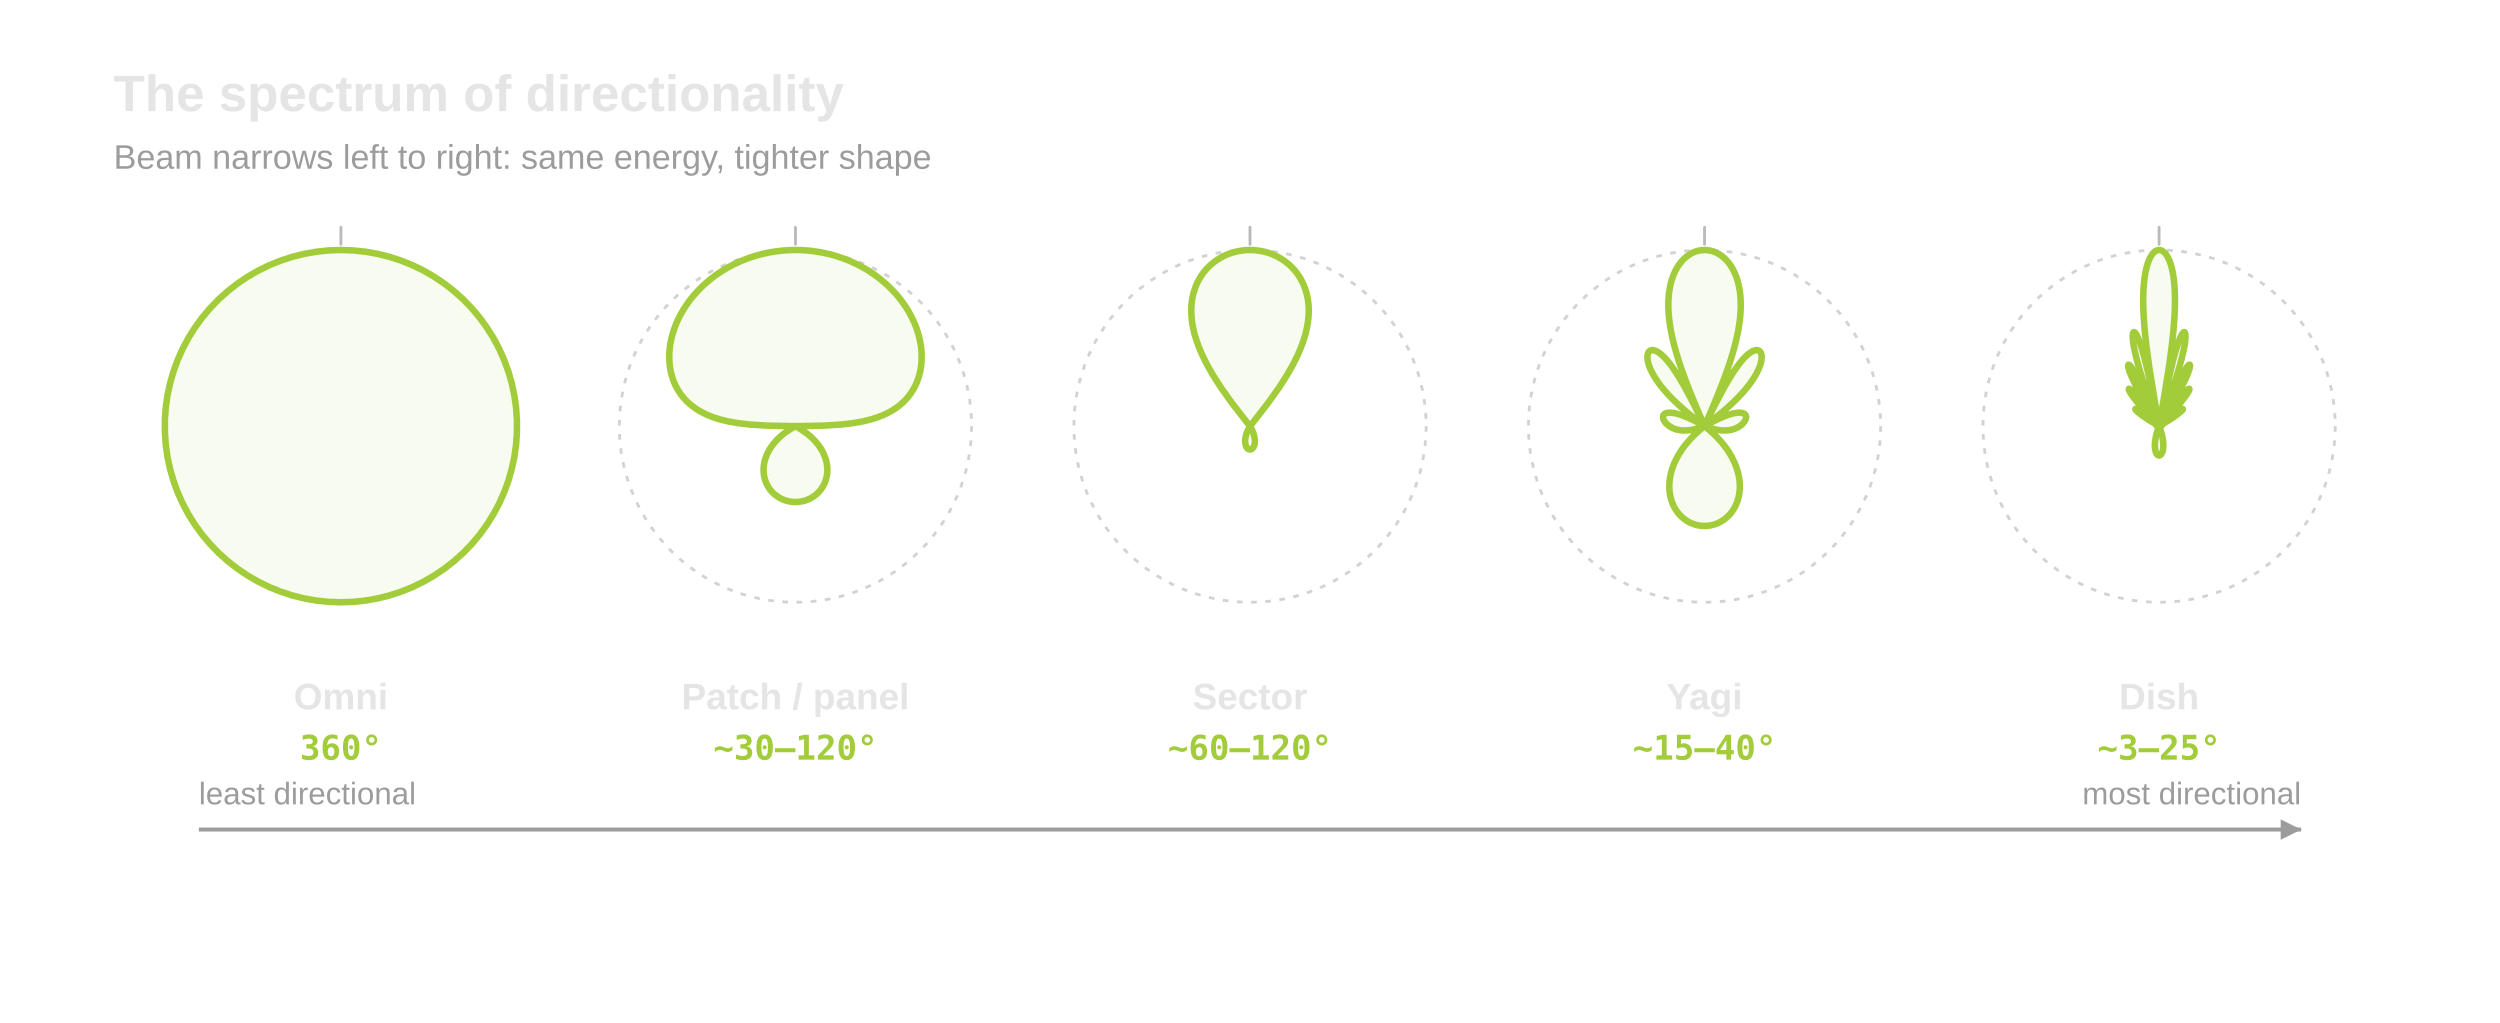
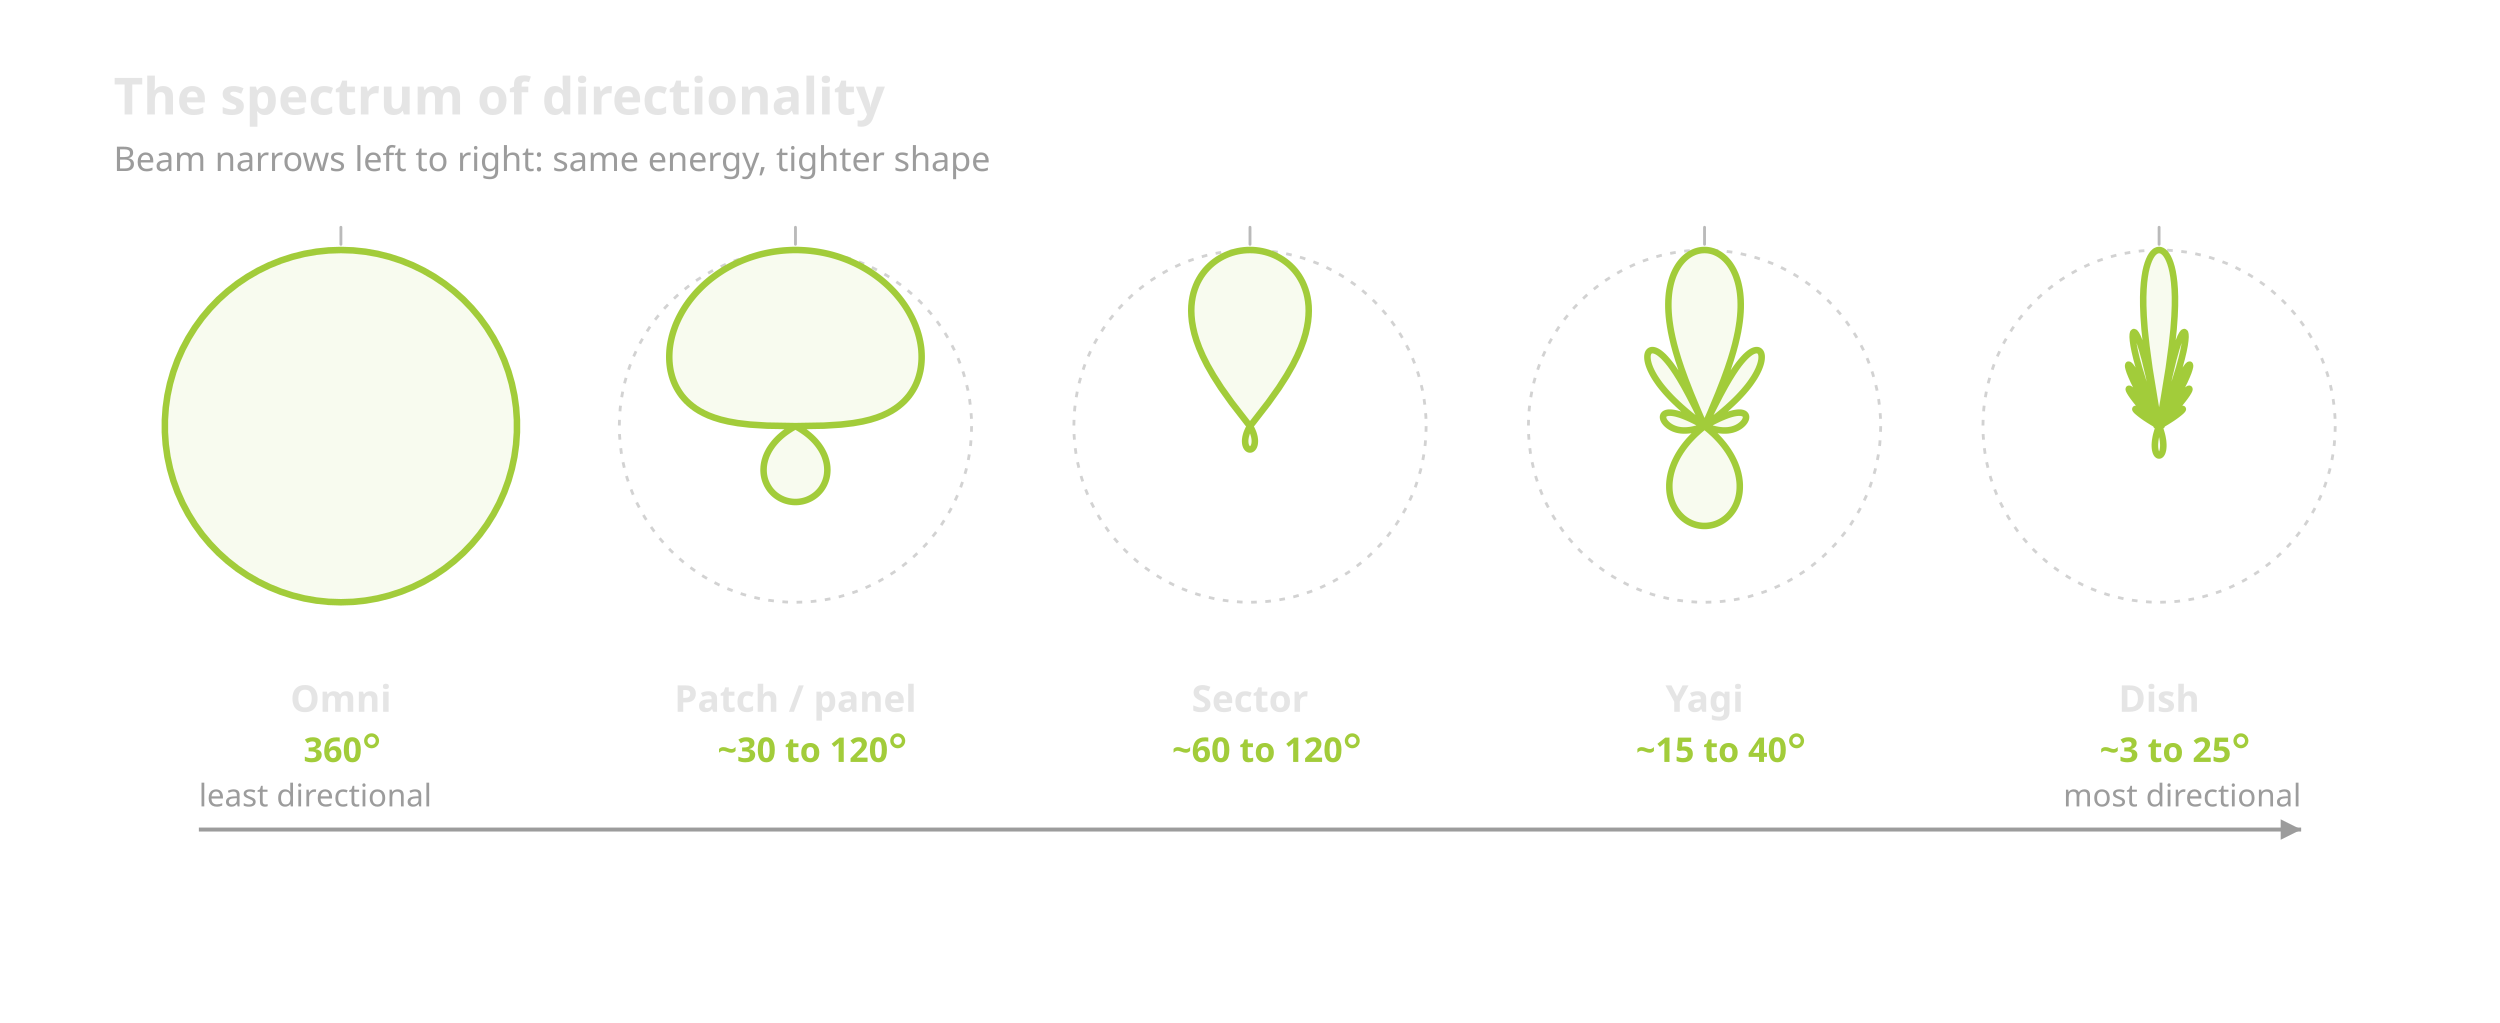
<svg xmlns="http://www.w3.org/2000/svg" viewBox="0 0 880 360" width="880" height="360" role="img" aria-label="Five azimuth polar plots from least to most directional: omni full circle, patch broad forward lobe, sector forward wedge, Yagi narrow beam, dish pencil beam, with typical beamwidth ranges">
  <defs>
  </defs>
-   <text x="40" y="34" font-family="'IBM Plex Sans','Helvetica Neue',Arial,sans-serif" font-size="18" fill="#E5E5E5" text-anchor="start" font-weight="700" letter-spacing="0" dominant-baseline="middle">The spectrum of directionality</text>
-   <text x="40" y="56" font-family="'IBM Plex Sans','Helvetica Neue',Arial,sans-serif" font-size="12" fill="#9C9C9C" text-anchor="start" font-weight="400" letter-spacing="0" dominant-baseline="middle">Beam narrows left to right: same energy, tighter shape</text>
+   <text x="40" y="40.3" font-family="IBM Plex Sans" font-size="18" fill="#E5E5E5" text-anchor="start" font-weight="700" letter-spacing="0">The spectrum of directionality</text>
+   <text x="40" y="60.2" font-family="IBM Plex Sans" font-size="12" fill="#9C9C9C" text-anchor="start" font-weight="400" letter-spacing="0">Beam narrows left to right: same energy, tighter shape</text>
  <circle cx="120" cy="150" r="62" stroke="#9C9C9C" stroke-width="1" fill="none" stroke-dasharray="2 3" opacity="0.45" />
  <line x1="120" y1="80" x2="120" y2="86" stroke="#9C9C9C" stroke-width="1" stroke-linecap="round" opacity="0.7" />
  <path d="M120.00 88.00 L124.32 88.15 L128.63 88.60 L132.89 89.35 L137.09 90.40 L141.21 91.74 L145.22 93.36 L149.11 95.26 L152.85 97.42 L156.44 99.84 L159.85 102.51 L163.07 105.40 L166.07 108.51 L168.86 111.83 L171.40 115.33 L173.69 119.00 L175.73 122.82 L177.49 126.77 L178.97 130.84 L180.16 135.00 L181.06 139.23 L181.66 143.52 L181.96 147.84 L181.96 152.16 L181.66 156.48 L181.06 160.77 L180.16 165.00 L178.97 169.16 L177.49 173.23 L175.73 177.18 L173.69 181.00 L171.40 184.67 L168.86 188.17 L166.07 191.49 L163.07 194.60 L159.85 197.49 L156.44 200.16 L152.85 202.58 L149.11 204.74 L145.22 206.64 L141.21 208.26 L137.09 209.60 L132.89 210.65 L128.63 211.40 L124.32 211.85 L120.00 212.00 L115.68 211.85 L111.37 211.40 L107.11 210.65 L102.91 209.60 L98.79 208.26 L94.78 206.64 L90.89 204.74 L87.15 202.58 L83.56 200.16 L80.15 197.49 L76.93 194.60 L73.93 191.49 L71.14 188.17 L68.60 184.67 L66.31 181.00 L64.27 177.18 L62.51 173.23 L61.03 169.16 L59.84 165.00 L58.94 160.77 L58.34 156.48 L58.04 152.16 L58.04 147.84 L58.34 143.52 L58.94 139.23 L59.84 135.00 L61.03 130.84 L62.51 126.77 L64.27 122.82 L66.31 119.00 L68.60 115.33 L71.14 111.83 L73.93 108.51 L76.93 105.40 L80.15 102.51 L83.56 99.84 L87.15 97.42 L90.89 95.26 L94.78 93.36 L98.79 91.74 L102.91 90.40 L107.11 89.35 L111.37 88.60 L115.68 88.15 L120.00 88.00 Z" stroke="#A2CC3A" fill="rgba(162,204,58,0.08)" stroke-width="2.3" stroke-linecap="round" stroke-linejoin="round" opacity="1" />
-   <text x="120" y="246" font-family="'IBM Plex Sans','Helvetica Neue',Arial,sans-serif" font-size="13" fill="#E5E5E5" text-anchor="middle" font-weight="600" letter-spacing="0" dominant-baseline="middle">Omni</text>
-   <text x="120" y="264" font-family="'DM Mono','IBM Plex Mono',ui-monospace,monospace" font-size="12" fill="#A2CC3A" text-anchor="middle" font-weight="600" letter-spacing="0" dominant-baseline="middle">360°</text>
+   <text x="120" y="250.55" font-family="IBM Plex Sans" font-size="13" fill="#E5E5E5" text-anchor="middle" font-weight="600" letter-spacing="0">Omni</text>
+   <text x="127.44" y="268.2" font-family="DM Mono" font-size="12" fill="#A2CC3A" text-anchor="end" font-weight="600" letter-spacing="0">360</text>
+   <circle cx="130.80" cy="260.76" r="2.04" fill="none" stroke="#A2CC3A" stroke-width="1.2" />
  <circle cx="280" cy="150" r="62" stroke="#9C9C9C" stroke-width="1" fill="none" stroke-dasharray="2 3" opacity="0.45" />
  <line x1="280" y1="80" x2="280" y2="86" stroke="#9C9C9C" stroke-width="1" stroke-linecap="round" opacity="0.7" />
  <path d="M280.00 88.00 L281.08 88.01 L282.16 88.05 L283.24 88.11 L284.32 88.19 L285.40 88.30 L286.47 88.43 L287.54 88.58 L288.61 88.76 L289.67 88.96 L290.72 89.18 L291.77 89.42 L292.82 89.69 L293.86 89.99 L294.88 90.30 L295.91 90.64 L296.92 91.00 L297.92 91.38 L298.92 91.78 L299.90 92.21 L300.87 92.65 L301.83 93.12 L302.78 93.61 L303.72 94.12 L304.64 94.65 L305.55 95.20 L306.45 95.78 L307.33 96.37 L308.19 96.98 L309.04 97.61 L309.88 98.25 L310.69 98.92 L311.49 99.61 L312.27 100.31 L313.03 101.03 L313.77 101.77 L314.50 102.52 L315.20 103.29 L315.88 104.08 L316.54 104.88 L317.18 105.69 L317.79 106.52 L318.39 107.37 L318.96 108.23 L319.50 109.10 L320.02 109.98 L320.51 110.88 L320.98 111.78 L321.42 112.70 L321.84 113.63 L322.23 114.57 L322.58 115.52 L322.91 116.47 L323.21 117.44 L323.48 118.41 L323.71 119.39 L323.92 120.38 L324.09 121.37 L324.23 122.36 L324.33 123.36 L324.39 124.37 L324.42 125.38 L324.41 126.38 L324.36 127.40 L324.27 128.41 L324.14 129.42 L323.97 130.43 L323.74 131.43 L323.47 132.44 L323.15 133.44 L322.78 134.43 L322.35 135.42 L321.86 136.40 L321.30 137.37 L320.68 138.33 L319.99 139.29 L319.21 140.22 L318.35 141.15 L317.39 142.05 L316.32 142.94 L315.13 143.81 L313.79 144.65 L312.28 145.46 L310.58 146.25 L308.62 146.99 L306.34 147.70 L303.63 148.35 L300.31 148.94 L296.05 149.44 L290.06 149.82 L280.00 150.00 L280.00 150.00 L280.00 150.00 L280.00 150.00 L280.00 150.00 L280.00 150.00 L280.00 150.00 L280.00 150.00 L280.00 150.00 L280.00 150.00 L280.00 150.00 L280.00 150.00 L280.00 150.00 L280.00 150.00 L280.00 150.00 L280.00 150.00 L280.00 150.00 L280.00 150.00 L280.00 150.00 L280.00 150.00 L280.00 150.00 L280.00 150.00 L280.00 150.00 L280.00 150.00 L280.00 150.00 L280.00 150.00 L280.00 150.00 L280.00 150.00 L280.00 150.00 L280.62 150.35 L281.58 150.91 L282.47 151.49 L283.31 152.07 L284.10 152.66 L284.84 153.26 L285.53 153.87 L286.17 154.48 L286.77 155.10 L287.32 155.72 L287.83 156.34 L288.30 156.97 L288.73 157.59 L289.13 158.22 L289.48 158.84 L289.80 159.47 L290.09 160.09 L290.34 160.70 L290.55 161.32 L290.74 161.93 L290.89 162.53 L291.02 163.13 L291.11 163.72 L291.18 164.30 L291.21 164.88 L291.23 165.45 L291.21 166.01 L291.17 166.56 L291.11 167.10 L291.02 167.63 L290.91 168.15 L290.77 168.66 L290.62 169.15 L290.44 169.63 L290.24 170.10 L290.03 170.56 L289.79 171.00 L289.54 171.43 L289.27 171.85 L288.99 172.25 L288.69 172.63 L288.37 173.00 L288.04 173.35 L287.70 173.69 L287.34 174.01 L286.97 174.31 L286.59 174.59 L286.20 174.86 L285.80 175.11 L285.39 175.35 L284.97 175.56 L284.54 175.76 L284.11 175.94 L283.67 176.10 L283.22 176.24 L282.77 176.36 L282.32 176.47 L281.86 176.55 L281.40 176.62 L280.93 176.67 L280.47 176.70 L280.00 176.71 L279.53 176.70 L279.07 176.67 L278.60 176.62 L278.14 176.55 L277.68 176.47 L277.23 176.36 L276.78 176.24 L276.33 176.10 L275.89 175.94 L275.46 175.76 L275.03 175.56 L274.61 175.35 L274.20 175.11 L273.80 174.86 L273.41 174.59 L273.03 174.31 L272.66 174.01 L272.30 173.69 L271.96 173.35 L271.63 173.00 L271.31 172.63 L271.01 172.25 L270.73 171.85 L270.46 171.43 L270.21 171.00 L269.97 170.56 L269.76 170.10 L269.56 169.63 L269.38 169.15 L269.23 168.66 L269.09 168.15 L268.98 167.63 L268.89 167.10 L268.83 166.56 L268.79 166.01 L268.77 165.45 L268.79 164.88 L268.82 164.30 L268.89 163.72 L268.98 163.13 L269.11 162.53 L269.26 161.93 L269.45 161.32 L269.66 160.70 L269.91 160.09 L270.20 159.47 L270.52 158.84 L270.87 158.22 L271.27 157.59 L271.70 156.97 L272.17 156.34 L272.68 155.72 L273.23 155.10 L273.83 154.48 L274.47 153.87 L275.16 153.26 L275.90 152.66 L276.69 152.07 L277.53 151.49 L278.42 150.91 L279.38 150.35 L280.00 150.00 L280.00 150.00 L280.00 150.00 L280.00 150.00 L280.00 150.00 L280.00 150.00 L280.00 150.00 L280.00 150.00 L280.00 150.00 L280.00 150.00 L280.00 150.00 L280.00 150.00 L280.00 150.00 L280.00 150.00 L280.00 150.00 L280.00 150.00 L280.00 150.00 L280.00 150.00 L280.00 150.00 L280.00 150.00 L280.00 150.00 L280.00 150.00 L280.00 150.00 L280.00 150.00 L280.00 150.00 L280.00 150.00 L280.00 150.00 L280.00 150.00 L280.00 150.00 L269.94 149.82 L263.95 149.44 L259.69 148.94 L256.37 148.35 L253.66 147.70 L251.38 146.99 L249.42 146.25 L247.72 145.46 L246.21 144.65 L244.87 143.81 L243.68 142.94 L242.61 142.05 L241.65 141.15 L240.79 140.22 L240.01 139.29 L239.32 138.33 L238.70 137.37 L238.14 136.40 L237.65 135.42 L237.22 134.43 L236.85 133.44 L236.53 132.44 L236.26 131.43 L236.03 130.43 L235.86 129.42 L235.73 128.41 L235.64 127.40 L235.59 126.38 L235.58 125.38 L235.61 124.37 L235.67 123.36 L235.77 122.36 L235.91 121.37 L236.08 120.38 L236.29 119.39 L236.52 118.41 L236.79 117.44 L237.09 116.47 L237.42 115.52 L237.77 114.57 L238.16 113.63 L238.58 112.70 L239.02 111.78 L239.49 110.88 L239.98 109.98 L240.50 109.10 L241.04 108.23 L241.61 107.37 L242.21 106.52 L242.82 105.69 L243.46 104.88 L244.12 104.08 L244.80 103.29 L245.50 102.52 L246.23 101.77 L246.97 101.03 L247.73 100.31 L248.51 99.61 L249.31 98.92 L250.12 98.25 L250.96 97.61 L251.81 96.98 L252.67 96.37 L253.55 95.78 L254.45 95.20 L255.36 94.65 L256.28 94.12 L257.22 93.61 L258.17 93.12 L259.13 92.65 L260.10 92.21 L261.08 91.78 L262.08 91.38 L263.08 91.00 L264.09 90.64 L265.12 90.30 L266.14 89.99 L267.18 89.69 L268.23 89.42 L269.28 89.18 L270.33 88.96 L271.39 88.76 L272.46 88.58 L273.53 88.43 L274.60 88.30 L275.68 88.19 L276.76 88.11 L277.84 88.05 L278.92 88.01 L280.00 88.00 Z" stroke="#A2CC3A" fill="rgba(162,204,58,0.08)" stroke-width="2.3" stroke-linecap="round" stroke-linejoin="round" opacity="1" />
-   <text x="280" y="246" font-family="'IBM Plex Sans','Helvetica Neue',Arial,sans-serif" font-size="13" fill="#E5E5E5" text-anchor="middle" font-weight="600" letter-spacing="0" dominant-baseline="middle">Patch / panel</text>
-   <text x="280" y="264" font-family="'DM Mono','IBM Plex Mono',ui-monospace,monospace" font-size="12" fill="#A2CC3A" text-anchor="middle" font-weight="600" letter-spacing="0" dominant-baseline="middle">~30–120°</text>
+   <text x="280" y="250.55" font-family="IBM Plex Sans" font-size="13" fill="#E5E5E5" text-anchor="middle" font-weight="600" letter-spacing="0">Patch / panel</text>
+   <text x="312.64" y="268.2" font-family="DM Mono" font-size="12" fill="#A2CC3A" text-anchor="end" font-weight="600" letter-spacing="0">~30 to 120</text>
+   <circle cx="316.00" cy="260.76" r="2.04" fill="none" stroke="#A2CC3A" stroke-width="1.2" />
  <circle cx="440" cy="150" r="62" stroke="#9C9C9C" stroke-width="1" fill="none" stroke-dasharray="2 3" opacity="0.45" />
  <line x1="440" y1="80" x2="440" y2="86" stroke="#9C9C9C" stroke-width="1" stroke-linecap="round" opacity="0.7" />
  <path d="M440.00 88.00 L441.08 88.03 L442.16 88.11 L443.24 88.25 L444.30 88.44 L445.36 88.69 L446.41 88.99 L447.45 89.35 L448.47 89.77 L449.47 90.24 L450.44 90.77 L451.40 91.35 L452.33 92.00 L453.23 92.70 L454.10 93.46 L454.93 94.28 L455.73 95.16 L456.48 96.10 L457.19 97.10 L457.84 98.18 L458.45 99.31 L458.99 100.52 L459.47 101.80 L459.89 103.15 L460.22 104.59 L460.47 106.10 L460.63 107.71 L460.68 109.42 L460.61 111.23 L460.42 113.16 L460.07 115.23 L459.56 117.45 L458.84 119.85 L457.88 122.46 L456.63 125.34 L455.02 128.55 L452.92 132.21 L450.17 136.51 L446.44 141.75 L441.10 148.64 L440.00 150.00 L440.00 150.00 L440.00 150.00 L440.00 150.00 L440.00 150.00 L440.00 150.00 L440.00 150.00 L440.00 150.00 L440.00 150.00 L440.00 150.00 L440.00 150.00 L440.00 150.00 L440.00 150.00 L440.00 150.00 L440.00 150.00 L440.00 150.00 L440.00 150.00 L440.00 150.00 L440.00 150.00 L440.00 150.00 L440.00 150.00 L440.00 150.00 L440.00 150.00 L440.00 150.00 L440.00 150.00 L440.00 150.00 L440.00 150.00 L440.00 150.00 L440.00 150.00 L440.00 150.00 L440.00 150.00 L440.00 150.00 L440.00 150.00 L440.00 150.00 L440.00 150.00 L440.00 150.00 L440.00 150.00 L440.00 150.00 L440.00 150.00 L440.00 150.00 L440.00 150.00 L440.00 150.00 L440.00 150.00 L440.00 150.00 L440.00 150.00 L440.00 150.00 L440.00 150.00 L440.00 150.00 L440.00 150.00 L440.00 150.00 L440.00 150.00 L440.00 150.00 L440.00 150.00 L440.00 150.00 L440.00 150.00 L440.00 150.00 L440.00 150.00 L440.00 150.00 L440.00 150.00 L440.00 150.00 L440.00 150.00 L440.00 150.00 L440.00 150.00 L440.00 150.00 L440.00 150.00 L440.00 150.00 L440.00 150.00 L440.00 150.00 L440.00 150.00 L440.00 150.00 L440.00 150.00 L440.00 150.00 L440.00 150.00 L440.00 150.00 L440.00 150.00 L440.00 150.00 L440.00 150.00 L440.00 150.00 L440.00 150.00 L440.00 150.00 L440.00 150.00 L440.00 150.00 L440.00 150.00 L440.00 150.00 L440.00 150.00 L440.00 150.00 L440.00 150.00 L440.00 150.00 L440.00 150.00 L440.00 150.00 L440.00 150.00 L440.00 150.00 L440.00 150.00 L440.00 150.00 L440.00 150.00 L440.00 150.00 L440.00 150.00 L440.00 150.00 L440.00 150.00 L440.00 150.00 L440.00 150.00 L440.00 150.00 L440.00 150.00 L440.00 150.00 L440.00 150.00 L440.00 150.00 L440.00 150.00 L440.00 150.00 L440.00 150.00 L440.00 150.00 L440.24 150.41 L440.49 150.88 L440.71 151.34 L440.91 151.79 L441.09 152.23 L441.24 152.65 L441.36 153.06 L441.47 153.46 L441.56 153.85 L441.62 154.22 L441.67 154.58 L441.70 154.92 L441.71 155.25 L441.70 155.56 L441.68 155.86 L441.65 156.14 L441.60 156.40 L441.54 156.65 L441.46 156.88 L441.38 157.09 L441.28 157.29 L441.18 157.46 L441.07 157.62 L440.95 157.76 L440.83 157.88 L440.70 157.99 L440.56 158.07 L440.43 158.14 L440.29 158.19 L440.14 158.21 L440.00 158.22 L439.86 158.21 L439.71 158.19 L439.57 158.14 L439.44 158.07 L439.30 157.99 L439.17 157.88 L439.05 157.76 L438.93 157.62 L438.82 157.46 L438.72 157.29 L438.62 157.09 L438.54 156.88 L438.46 156.65 L438.40 156.40 L438.35 156.14 L438.32 155.86 L438.30 155.56 L438.29 155.25 L438.30 154.92 L438.33 154.58 L438.38 154.22 L438.44 153.85 L438.53 153.46 L438.64 153.06 L438.76 152.65 L438.91 152.23 L439.09 151.79 L439.29 151.34 L439.51 150.88 L439.76 150.41 L440.00 150.00 L440.00 150.00 L440.00 150.00 L440.00 150.00 L440.00 150.00 L440.00 150.00 L440.00 150.00 L440.00 150.00 L440.00 150.00 L440.00 150.00 L440.00 150.00 L440.00 150.00 L440.00 150.00 L440.00 150.00 L440.00 150.00 L440.00 150.00 L440.00 150.00 L440.00 150.00 L440.00 150.00 L440.00 150.00 L440.00 150.00 L440.00 150.00 L440.00 150.00 L440.00 150.00 L440.00 150.00 L440.00 150.00 L440.00 150.00 L440.00 150.00 L440.00 150.00 L440.00 150.00 L440.00 150.00 L440.00 150.00 L440.00 150.00 L440.00 150.00 L440.00 150.00 L440.00 150.00 L440.00 150.00 L440.00 150.00 L440.00 150.00 L440.00 150.00 L440.00 150.00 L440.00 150.00 L440.00 150.00 L440.00 150.00 L440.00 150.00 L440.00 150.00 L440.00 150.00 L440.00 150.00 L440.00 150.00 L440.00 150.00 L440.00 150.00 L440.00 150.00 L440.00 150.00 L440.00 150.00 L440.00 150.00 L440.00 150.00 L440.00 150.00 L440.00 150.00 L440.00 150.00 L440.00 150.00 L440.00 150.00 L440.00 150.00 L440.00 150.00 L440.00 150.00 L440.00 150.00 L440.00 150.00 L440.00 150.00 L440.00 150.00 L440.00 150.00 L440.00 150.00 L440.00 150.00 L440.00 150.00 L440.00 150.00 L440.00 150.00 L440.00 150.00 L440.00 150.00 L440.00 150.00 L440.00 150.00 L440.00 150.00 L440.00 150.00 L440.00 150.00 L440.00 150.00 L440.00 150.00 L440.00 150.00 L440.00 150.00 L440.00 150.00 L440.00 150.00 L440.00 150.00 L440.00 150.00 L440.00 150.00 L440.00 150.00 L440.00 150.00 L440.00 150.00 L440.00 150.00 L440.00 150.00 L440.00 150.00 L440.00 150.00 L440.00 150.00 L440.00 150.00 L440.00 150.00 L440.00 150.00 L440.00 150.00 L440.00 150.00 L440.00 150.00 L440.00 150.00 L440.00 150.00 L440.00 150.00 L440.00 150.00 L440.00 150.00 L440.00 150.00 L438.90 148.64 L433.56 141.75 L429.83 136.51 L427.08 132.21 L424.98 128.55 L423.37 125.34 L422.12 122.46 L421.16 119.85 L420.44 117.45 L419.93 115.23 L419.58 113.16 L419.39 111.23 L419.32 109.42 L419.37 107.71 L419.53 106.10 L419.78 104.59 L420.11 103.15 L420.53 101.80 L421.01 100.52 L421.55 99.31 L422.16 98.18 L422.81 97.10 L423.52 96.10 L424.27 95.16 L425.07 94.28 L425.90 93.46 L426.77 92.70 L427.67 92.00 L428.60 91.35 L429.56 90.77 L430.53 90.24 L431.53 89.77 L432.55 89.35 L433.59 88.99 L434.64 88.69 L435.70 88.44 L436.76 88.25 L437.84 88.11 L438.92 88.03 L440.00 88.00 Z" stroke="#A2CC3A" fill="rgba(162,204,58,0.08)" stroke-width="2.3" stroke-linecap="round" stroke-linejoin="round" opacity="1" />
-   <text x="440" y="246" font-family="'IBM Plex Sans','Helvetica Neue',Arial,sans-serif" font-size="13" fill="#E5E5E5" text-anchor="middle" font-weight="600" letter-spacing="0" dominant-baseline="middle">Sector</text>
-   <text x="440" y="264" font-family="'DM Mono','IBM Plex Mono',ui-monospace,monospace" font-size="12" fill="#A2CC3A" text-anchor="middle" font-weight="600" letter-spacing="0" dominant-baseline="middle">~60–120°</text>
+   <text x="440" y="250.55" font-family="IBM Plex Sans" font-size="13" fill="#E5E5E5" text-anchor="middle" font-weight="600" letter-spacing="0">Sector</text>
+   <text x="472.64" y="268.2" font-family="DM Mono" font-size="12" fill="#A2CC3A" text-anchor="end" font-weight="600" letter-spacing="0">~60 to 120</text>
+   <circle cx="476.00" cy="260.76" r="2.04" fill="none" stroke="#A2CC3A" stroke-width="1.2" />
  <circle cx="600" cy="150" r="62" stroke="#9C9C9C" stroke-width="1" fill="none" stroke-dasharray="2 3" opacity="0.45" />
  <line x1="600" y1="80" x2="600" y2="86" stroke="#9C9C9C" stroke-width="1" stroke-linecap="round" opacity="0.7" />
  <path d="M600.00 88.00 L600.54 88.02 L601.08 88.06 L601.62 88.14 L602.16 88.25 L602.69 88.39 L603.22 88.56 L603.75 88.77 L604.27 89.01 L604.78 89.27 L605.29 89.58 L605.79 89.91 L606.28 90.28 L606.76 90.68 L607.23 91.11 L607.69 91.58 L608.14 92.08 L608.58 92.62 L609.00 93.19 L609.40 93.80 L609.79 94.45 L610.17 95.14 L610.52 95.87 L610.86 96.63 L611.17 97.44 L611.46 98.29 L611.73 99.19 L611.97 100.14 L612.18 101.14 L612.37 102.19 L612.52 103.29 L612.63 104.46 L612.71 105.69 L612.74 106.99 L612.73 108.36 L612.67 109.82 L612.55 111.38 L612.37 113.04 L612.11 114.82 L611.78 116.74 L611.34 118.83 L610.80 121.12 L610.11 123.66 L609.25 126.52 L608.16 129.81 L606.75 133.70 L604.87 138.52 L602.19 144.96 L600.00 150.00 L600.00 150.00 L600.00 150.00 L600.00 150.00 L603.08 143.68 L605.42 139.14 L607.22 135.83 L608.70 133.28 L609.96 131.27 L611.06 129.63 L612.03 128.29 L612.91 127.19 L613.70 126.28 L614.42 125.52 L615.08 124.91 L615.68 124.41 L616.24 124.01 L616.75 123.71 L617.22 123.49 L617.65 123.34 L618.04 123.26 L618.39 123.24 L618.71 123.27 L619.00 123.36 L619.25 123.50 L619.47 123.68 L619.66 123.91 L619.82 124.17 L619.94 124.48 L620.03 124.82 L620.09 125.19 L620.11 125.60 L620.10 126.04 L620.06 126.51 L619.98 127.01 L619.87 127.54 L619.72 128.10 L619.53 128.69 L619.30 129.30 L619.04 129.94 L618.73 130.60 L618.38 131.30 L617.98 132.02 L617.54 132.77 L617.04 133.54 L616.49 134.35 L615.89 135.19 L615.22 136.06 L614.48 136.96 L613.68 137.90 L612.79 138.88 L611.82 139.91 L610.75 140.98 L609.57 142.11 L608.26 143.31 L606.80 144.59 L605.17 145.96 L603.32 147.45 L601.21 149.09 L600.00 150.00 L600.00 150.00 L600.00 150.00 L600.00 150.00 L600.00 150.00 L600.00 150.00 L600.00 150.00 L600.00 150.00 L600.00 150.00 L600.00 150.00 L600.00 150.00 L600.00 150.00 L600.00 150.00 L600.00 150.00 L600.00 150.00 L601.36 149.25 L602.68 148.54 L603.85 147.95 L604.90 147.45 L605.85 147.02 L606.71 146.66 L607.48 146.35 L608.19 146.09 L608.83 145.88 L609.42 145.71 L609.96 145.56 L610.46 145.45 L610.91 145.37 L611.33 145.31 L611.71 145.27 L612.06 145.25 L612.38 145.25 L612.67 145.26 L612.93 145.29 L613.17 145.34 L613.39 145.39 L613.58 145.46 L613.76 145.53 L613.91 145.61 L614.05 145.70 L614.17 145.80 L614.27 145.91 L614.36 146.02 L614.44 146.13 L614.50 146.25 L614.54 146.37 L614.58 146.50 L614.60 146.63 L614.61 146.76 L614.61 146.89 L614.60 147.03 L614.58 147.17 L614.55 147.30 L614.52 147.44 L614.47 147.58 L614.42 147.72 L614.35 147.85 L614.28 147.99 L614.21 148.13 L614.13 148.27 L614.04 148.40 L613.94 148.53 L613.84 148.67 L613.73 148.80 L613.62 148.93 L613.50 149.06 L613.38 149.18 L613.25 149.31 L613.12 149.43 L612.98 149.55 L612.84 149.66 L612.70 149.78 L612.55 149.89 L612.39 150.00 L612.23 150.11 L612.07 150.21 L611.90 150.31 L611.73 150.41 L611.56 150.50 L611.38 150.60 L611.19 150.68 L611.00 150.77 L610.81 150.85 L610.61 150.93 L610.40 151.00 L610.19 151.07 L609.98 151.14 L609.76 151.20 L609.54 151.26 L609.30 151.31 L609.07 151.35 L608.82 151.40 L608.57 151.43 L608.31 151.47 L608.05 151.49 L607.77 151.51 L607.49 151.52 L607.20 151.53 L606.90 151.53 L606.59 151.52 L606.28 151.51 L605.95 151.48 L605.60 151.45 L605.25 151.41 L604.89 151.36 L604.51 151.29 L604.12 151.22 L603.71 151.13 L603.29 151.04 L602.85 150.93 L602.39 150.80 L601.92 150.66 L601.42 150.50 L600.91 150.33 L600.37 150.14 L600.00 150.00 L600.00 150.00 L600.00 150.00 L600.00 150.00 L600.00 150.00 L600.00 150.00 L600.00 150.00 L600.00 150.00 L600.00 150.00 L600.00 150.00 L600.00 150.00 L600.00 150.00 L600.00 150.00 L600.00 150.00 L600.00 150.00 L600.00 150.00 L600.00 150.00 L600.00 150.00 L600.00 150.00 L600.00 150.00 L600.00 150.00 L600.00 150.00 L600.00 150.00 L600.00 150.00 L600.00 150.00 L600.00 150.00 L600.00 150.00 L600.00 150.00 L600.00 150.00 L600.00 150.00 L600.00 150.00 L600.00 150.00 L600.00 150.00 L600.00 150.00 L600.24 150.19 L600.86 150.68 L601.46 151.18 L602.04 151.68 L602.60 152.19 L603.15 152.69 L603.67 153.19 L604.18 153.70 L604.67 154.21 L605.14 154.71 L605.60 155.22 L606.03 155.73 L606.45 156.23 L606.86 156.74 L607.25 157.25 L607.62 157.75 L607.97 158.26 L608.32 158.76 L608.64 159.27 L608.95 159.77 L609.25 160.27 L609.53 160.77 L609.79 161.26 L610.04 161.76 L610.28 162.25 L610.51 162.75 L610.72 163.23 L610.91 163.72 L611.10 164.21 L611.27 164.69 L611.43 165.16 L611.57 165.64 L611.71 166.11 L611.83 166.58 L611.94 167.05 L612.03 167.51 L612.12 167.97 L612.19 168.42 L612.25 168.87 L612.31 169.32 L612.35 169.76 L612.38 170.20 L612.40 170.63 L612.40 171.06 L612.40 171.48 L612.39 171.90 L612.37 172.32 L612.34 172.72 L612.30 173.13 L612.25 173.53 L612.19 173.92 L612.12 174.31 L612.04 174.69 L611.96 175.07 L611.86 175.44 L611.76 175.81 L611.65 176.16 L611.53 176.52 L611.40 176.87 L611.27 177.21 L611.13 177.54 L610.98 177.87 L610.82 178.19 L610.66 178.51 L610.49 178.82 L610.31 179.12 L610.13 179.42 L609.94 179.70 L609.74 179.99 L609.54 180.26 L609.33 180.53 L609.12 180.79 L608.90 181.05 L608.68 181.29 L608.45 181.53 L608.21 181.76 L607.98 181.99 L607.73 182.21 L607.48 182.42 L607.23 182.62 L606.97 182.81 L606.71 183.00 L606.45 183.18 L606.18 183.35 L605.91 183.52 L605.64 183.67 L605.36 183.82 L605.08 183.96 L604.79 184.10 L604.51 184.22 L604.22 184.34 L603.92 184.45 L603.63 184.55 L603.34 184.64 L603.04 184.73 L602.74 184.80 L602.44 184.87 L602.14 184.93 L601.83 184.99 L601.53 185.03 L601.22 185.07 L600.92 185.10 L600.61 185.12 L600.31 185.13 L600.00 185.13 L599.69 185.13 L599.39 185.12 L599.08 185.10 L598.78 185.07 L598.47 185.03 L598.17 184.99 L597.86 184.93 L597.56 184.87 L597.26 184.80 L596.96 184.73 L596.66 184.64 L596.37 184.55 L596.08 184.45 L595.78 184.34 L595.49 184.22 L595.21 184.10 L594.92 183.96 L594.64 183.82 L594.36 183.67 L594.09 183.52 L593.82 183.35 L593.55 183.18 L593.29 183.00 L593.03 182.81 L592.77 182.62 L592.52 182.42 L592.27 182.21 L592.02 181.99 L591.79 181.76 L591.55 181.53 L591.32 181.29 L591.10 181.05 L590.88 180.79 L590.67 180.53 L590.46 180.26 L590.26 179.99 L590.06 179.70 L589.87 179.42 L589.69 179.12 L589.51 178.82 L589.34 178.51 L589.18 178.19 L589.02 177.87 L588.87 177.54 L588.73 177.21 L588.60 176.87 L588.47 176.52 L588.35 176.16 L588.24 175.81 L588.14 175.44 L588.04 175.07 L587.96 174.69 L587.88 174.31 L587.81 173.92 L587.75 173.53 L587.70 173.13 L587.66 172.72 L587.63 172.32 L587.61 171.90 L587.60 171.48 L587.60 171.06 L587.60 170.63 L587.62 170.20 L587.65 169.76 L587.69 169.32 L587.75 168.87 L587.81 168.42 L587.88 167.97 L587.97 167.51 L588.06 167.05 L588.17 166.58 L588.29 166.11 L588.43 165.64 L588.57 165.16 L588.73 164.69 L588.90 164.21 L589.09 163.72 L589.28 163.23 L589.49 162.75 L589.72 162.25 L589.96 161.76 L590.21 161.26 L590.47 160.77 L590.75 160.27 L591.05 159.77 L591.36 159.27 L591.68 158.76 L592.03 158.26 L592.38 157.75 L592.75 157.25 L593.14 156.74 L593.55 156.23 L593.97 155.73 L594.40 155.22 L594.86 154.71 L595.33 154.21 L595.82 153.70 L596.33 153.19 L596.85 152.69 L597.40 152.19 L597.96 151.68 L598.54 151.18 L599.14 150.68 L599.76 150.19 L600.00 150.00 L600.00 150.00 L600.00 150.00 L600.00 150.00 L600.00 150.00 L600.00 150.00 L600.00 150.00 L600.00 150.00 L600.00 150.00 L600.00 150.00 L600.00 150.00 L600.00 150.00 L600.00 150.00 L600.00 150.00 L600.00 150.00 L600.00 150.00 L600.00 150.00 L600.00 150.00 L600.00 150.00 L600.00 150.00 L600.00 150.00 L600.00 150.00 L600.00 150.00 L600.00 150.00 L600.00 150.00 L600.00 150.00 L600.00 150.00 L600.00 150.00 L600.00 150.00 L600.00 150.00 L600.00 150.00 L600.00 150.00 L600.00 150.00 L600.00 150.00 L599.63 150.14 L599.09 150.33 L598.58 150.50 L598.08 150.66 L597.61 150.80 L597.15 150.93 L596.71 151.04 L596.29 151.13 L595.88 151.22 L595.49 151.29 L595.11 151.36 L594.75 151.41 L594.40 151.45 L594.05 151.48 L593.72 151.51 L593.41 151.52 L593.10 151.53 L592.80 151.53 L592.51 151.52 L592.23 151.51 L591.95 151.49 L591.69 151.47 L591.43 151.43 L591.18 151.40 L590.93 151.35 L590.70 151.31 L590.46 151.26 L590.24 151.20 L590.02 151.14 L589.81 151.07 L589.60 151.00 L589.39 150.93 L589.19 150.85 L589.00 150.77 L588.81 150.68 L588.62 150.60 L588.44 150.50 L588.27 150.41 L588.10 150.31 L587.93 150.21 L587.77 150.11 L587.61 150.00 L587.45 149.89 L587.30 149.78 L587.16 149.66 L587.02 149.55 L586.88 149.43 L586.75 149.31 L586.62 149.18 L586.50 149.06 L586.38 148.93 L586.27 148.80 L586.16 148.67 L586.06 148.53 L585.96 148.40 L585.87 148.27 L585.79 148.13 L585.72 147.99 L585.65 147.85 L585.58 147.72 L585.53 147.58 L585.48 147.44 L585.45 147.30 L585.42 147.17 L585.40 147.03 L585.39 146.89 L585.39 146.76 L585.40 146.63 L585.42 146.50 L585.46 146.37 L585.50 146.25 L585.56 146.13 L585.64 146.02 L585.73 145.91 L585.83 145.80 L585.95 145.70 L586.09 145.61 L586.24 145.53 L586.42 145.46 L586.61 145.39 L586.83 145.34 L587.07 145.29 L587.33 145.26 L587.62 145.25 L587.94 145.25 L588.29 145.27 L588.67 145.31 L589.09 145.37 L589.54 145.45 L590.04 145.56 L590.58 145.71 L591.17 145.88 L591.81 146.09 L592.52 146.35 L593.29 146.66 L594.15 147.02 L595.10 147.45 L596.15 147.95 L597.32 148.54 L598.64 149.25 L600.00 150.00 L600.00 150.00 L600.00 150.00 L600.00 150.00 L600.00 150.00 L600.00 150.00 L600.00 150.00 L600.00 150.00 L600.00 150.00 L600.00 150.00 L600.00 150.00 L600.00 150.00 L600.00 150.00 L600.00 150.00 L600.00 150.00 L598.79 149.09 L596.68 147.45 L594.83 145.96 L593.20 144.59 L591.74 143.31 L590.43 142.11 L589.25 140.98 L588.18 139.91 L587.21 138.88 L586.32 137.90 L585.52 136.96 L584.78 136.06 L584.11 135.19 L583.51 134.35 L582.96 133.54 L582.46 132.77 L582.02 132.02 L581.62 131.30 L581.27 130.60 L580.96 129.94 L580.70 129.30 L580.47 128.69 L580.28 128.10 L580.13 127.54 L580.02 127.01 L579.94 126.51 L579.90 126.04 L579.89 125.60 L579.91 125.19 L579.97 124.82 L580.06 124.48 L580.18 124.17 L580.34 123.91 L580.53 123.68 L580.75 123.50 L581.00 123.36 L581.29 123.27 L581.61 123.24 L581.96 123.26 L582.35 123.34 L582.78 123.49 L583.25 123.71 L583.76 124.01 L584.32 124.41 L584.92 124.91 L585.58 125.52 L586.30 126.28 L587.09 127.19 L587.97 128.29 L588.94 129.63 L590.04 131.27 L591.30 133.28 L592.78 135.83 L594.58 139.14 L596.92 143.68 L600.00 150.00 L600.00 150.00 L600.00 150.00 L600.00 150.00 L597.81 144.96 L595.13 138.52 L593.25 133.70 L591.84 129.81 L590.75 126.52 L589.89 123.66 L589.20 121.12 L588.66 118.83 L588.22 116.74 L587.89 114.82 L587.63 113.04 L587.45 111.38 L587.33 109.82 L587.27 108.36 L587.26 106.99 L587.29 105.69 L587.37 104.46 L587.48 103.29 L587.63 102.19 L587.82 101.14 L588.03 100.14 L588.27 99.19 L588.54 98.29 L588.83 97.44 L589.14 96.63 L589.48 95.87 L589.83 95.14 L590.21 94.45 L590.60 93.80 L591.00 93.19 L591.42 92.62 L591.86 92.08 L592.31 91.58 L592.77 91.11 L593.24 90.68 L593.72 90.28 L594.21 89.91 L594.71 89.58 L595.22 89.27 L595.73 89.01 L596.25 88.77 L596.78 88.56 L597.31 88.39 L597.84 88.25 L598.38 88.14 L598.92 88.06 L599.46 88.02 L600.00 88.00 Z" stroke="#A2CC3A" fill="rgba(162,204,58,0.08)" stroke-width="2.3" stroke-linecap="round" stroke-linejoin="round" opacity="1" />
-   <text x="600" y="246" font-family="'IBM Plex Sans','Helvetica Neue',Arial,sans-serif" font-size="13" fill="#E5E5E5" text-anchor="middle" font-weight="600" letter-spacing="0" dominant-baseline="middle">Yagi</text>
-   <text x="600" y="264" font-family="'DM Mono','IBM Plex Mono',ui-monospace,monospace" font-size="12" fill="#A2CC3A" text-anchor="middle" font-weight="600" letter-spacing="0" dominant-baseline="middle">~15–40°</text>
+   <text x="600" y="250.55" font-family="IBM Plex Sans" font-size="13" fill="#E5E5E5" text-anchor="middle" font-weight="600" letter-spacing="0">Yagi</text>
+   <text x="629.04" y="268.2" font-family="DM Mono" font-size="12" fill="#A2CC3A" text-anchor="end" font-weight="600" letter-spacing="0">~15 to 40</text>
+   <circle cx="632.40" cy="260.76" r="2.04" fill="none" stroke="#A2CC3A" stroke-width="1.2" />
  <circle cx="760" cy="150" r="62" stroke="#9C9C9C" stroke-width="1" fill="none" stroke-dasharray="2 3" opacity="0.45" />
  <line x1="760" y1="80" x2="760" y2="86" stroke="#9C9C9C" stroke-width="1" stroke-linecap="round" opacity="0.7" />
  <path d="M760.00 88.00 L760.54 88.07 L761.08 88.28 L761.61 88.64 L762.13 89.14 L762.63 89.80 L763.11 90.61 L763.57 91.59 L764.00 92.74 L764.40 94.08 L764.76 95.63 L765.06 97.41 L765.31 99.44 L765.49 101.78 L765.59 104.48 L765.58 107.62 L765.43 111.35 L765.10 115.90 L764.48 121.69 L763.40 129.70 L761.20 143.17 L760.00 150.00 L761.32 143.21 L763.57 132.44 L764.98 126.59 L766.02 122.86 L766.84 120.35 L767.52 118.67 L768.08 117.61 L768.52 117.04 L768.87 116.89 L769.12 117.11 L769.26 117.69 L769.30 118.62 L769.20 119.90 L768.97 121.57 L768.56 123.66 L767.94 126.26 L767.05 129.52 L765.78 133.67 L763.92 139.23 L760.95 147.45 L760.00 150.00 L760.00 150.00 L760.00 150.00 L762.72 143.42 L764.96 138.30 L766.58 134.86 L767.82 132.44 L768.78 130.73 L769.54 129.55 L770.11 128.80 L770.53 128.42 L770.79 128.36 L770.90 128.60 L770.87 129.12 L770.67 129.92 L770.31 131.02 L769.75 132.41 L768.97 134.15 L767.91 136.29 L766.52 138.93 L764.66 142.24 L762.12 146.54 L760.00 150.00 L760.00 150.00 L760.00 150.00 L760.00 150.00 L760.00 150.00 L760.44 149.37 L763.13 145.53 L765.13 142.81 L766.67 140.82 L767.87 139.36 L768.82 138.30 L769.54 137.56 L770.08 137.10 L770.44 136.87 L770.64 136.86 L770.68 137.04 L770.57 137.41 L770.29 137.95 L769.85 138.67 L769.22 139.58 L768.40 140.67 L767.35 141.98 L766.04 143.53 L764.41 145.35 L762.38 147.54 L760.00 150.00 L760.00 150.00 L760.00 150.00 L760.00 150.00 L760.00 150.00 L760.00 150.00 L760.00 150.00 L760.00 150.00 L760.00 150.00 L760.00 150.00 L760.99 149.15 L762.72 147.72 L764.11 146.61 L765.24 145.76 L766.16 145.10 L766.88 144.62 L767.45 144.28 L767.87 144.07 L768.16 143.96 L768.32 143.95 L768.36 144.03 L768.29 144.19 L768.11 144.43 L767.82 144.73 L767.41 145.09 L766.89 145.52 L766.26 146.01 L765.51 146.56 L764.63 147.17 L763.61 147.83 L762.44 148.56 L761.10 149.36 L760.00 150.00 L760.00 150.00 L760.00 150.00 L760.00 150.00 L760.00 150.00 L760.00 150.00 L760.00 150.00 L760.00 150.00 L760.00 150.00 L760.00 150.00 L760.00 150.00 L760.00 150.00 L760.00 150.00 L760.00 150.00 L760.00 150.00 L760.00 150.00 L760.00 150.00 L760.00 150.00 L760.00 150.00 L760.00 150.00 L760.00 150.00 L760.00 150.00 L760.00 150.00 L760.00 150.00 L760.00 150.00 L760.00 150.00 L760.00 150.00 L760.00 150.00 L760.00 150.00 L760.00 150.00 L760.13 149.97 L760.35 149.91 L760.53 149.87 L760.68 149.84 L760.79 149.83 L760.86 149.82 L760.91 149.81 L760.94 149.82 L760.94 149.83 L760.92 149.84 L760.88 149.85 L760.82 149.87 L760.75 149.89 L760.66 149.91 L760.56 149.93 L760.45 149.94 L760.33 149.96 L760.21 149.98 L760.08 149.99 L760.00 150.00 L760.00 150.00 L760.00 150.00 L760.00 150.00 L760.00 150.00 L760.00 150.00 L760.00 150.00 L760.00 150.00 L760.00 150.00 L760.00 150.00 L760.00 150.00 L760.00 150.00 L760.00 150.00 L760.00 150.00 L760.00 150.00 L760.00 150.00 L760.00 150.00 L760.00 150.00 L760.00 150.00 L760.00 150.00 L760.00 150.00 L760.00 150.00 L760.00 150.00 L760.00 150.00 L760.00 150.00 L760.00 150.00 L760.00 150.00 L760.00 150.00 L760.00 150.00 L760.00 150.00 L760.00 150.00 L760.00 150.00 L760.00 150.00 L760.00 150.00 L760.00 150.00 L760.00 150.00 L760.00 150.00 L760.00 150.00 L760.00 150.00 L760.00 150.00 L760.00 150.00 L760.00 150.00 L760.00 150.00 L760.00 150.00 L760.00 150.00 L760.00 150.00 L760.00 150.00 L760.00 150.00 L760.00 150.00 L760.00 150.00 L760.00 150.00 L760.00 150.00 L760.00 150.00 L760.00 150.00 L760.00 150.00 L760.00 150.00 L760.00 150.00 L760.00 150.00 L760.00 150.00 L760.00 150.00 L760.00 150.00 L760.00 150.00 L760.00 150.00 L760.00 150.00 L760.00 150.00 L760.00 150.00 L760.00 150.00 L760.00 150.00 L760.00 150.00 L760.00 150.00 L760.00 150.00 L760.00 150.00 L760.00 150.00 L760.00 150.00 L760.00 150.00 L760.00 150.00 L760.00 150.00 L760.00 150.00 L760.00 150.00 L760.00 150.00 L760.00 150.00 L760.00 150.00 L760.00 150.00 L760.00 150.00 L760.00 150.00 L760.00 150.00 L760.00 150.00 L760.00 150.00 L760.00 150.00 L760.00 150.00 L760.00 150.00 L760.00 150.00 L760.00 150.00 L760.00 150.00 L760.00 150.00 L760.00 150.00 L760.00 150.00 L760.00 150.00 L760.00 150.00 L760.00 150.00 L760.00 150.00 L760.00 150.00 L760.00 150.00 L760.00 150.00 L760.00 150.00 L760.00 150.00 L760.00 150.00 L760.00 150.00 L760.00 150.00 L760.00 150.00 L760.00 150.00 L760.00 150.00 L760.00 150.00 L760.00 150.00 L760.00 150.00 L760.00 150.00 L760.00 150.00 L760.00 150.00 L760.00 150.00 L760.00 150.00 L760.00 150.00 L760.00 150.00 L760.00 150.00 L760.00 150.00 L760.00 150.00 L760.00 150.00 L760.00 150.00 L760.00 150.00 L760.00 150.00 L760.00 150.00 L760.00 150.00 L760.00 150.00 L760.00 150.00 L760.00 150.00 L760.00 150.00 L760.00 150.00 L760.00 150.00 L760.00 150.00 L760.00 150.00 L760.00 150.00 L760.00 150.00 L760.00 150.00 L760.00 150.00 L760.00 150.00 L760.00 150.00 L760.00 150.00 L760.00 150.00 L760.00 150.00 L760.17 150.43 L760.33 150.88 L760.48 151.32 L760.62 151.74 L760.74 152.16 L760.86 152.57 L760.97 152.97 L761.06 153.36 L761.15 153.75 L761.22 154.12 L761.28 154.48 L761.34 154.83 L761.39 155.17 L761.42 155.50 L761.45 155.82 L761.47 156.14 L761.49 156.44 L761.49 156.73 L761.49 157.00 L761.48 157.27 L761.46 157.53 L761.44 157.78 L761.41 158.01 L761.38 158.24 L761.34 158.45 L761.29 158.65 L761.24 158.84 L761.19 159.02 L761.13 159.19 L761.06 159.35 L761.00 159.49 L760.93 159.63 L760.85 159.75 L760.78 159.86 L760.70 159.96 L760.61 160.05 L760.53 160.12 L760.44 160.19 L760.36 160.24 L760.27 160.28 L760.18 160.31 L760.09 160.33 L760.00 160.33 L759.91 160.33 L759.82 160.31 L759.73 160.28 L759.64 160.24 L759.56 160.19 L759.47 160.12 L759.39 160.05 L759.30 159.96 L759.22 159.86 L759.15 159.75 L759.07 159.63 L759.00 159.49 L758.94 159.35 L758.87 159.19 L758.81 159.02 L758.76 158.84 L758.71 158.65 L758.66 158.45 L758.62 158.24 L758.59 158.01 L758.56 157.78 L758.54 157.53 L758.52 157.27 L758.51 157.00 L758.51 156.73 L758.51 156.44 L758.53 156.14 L758.55 155.82 L758.58 155.50 L758.61 155.17 L758.66 154.83 L758.72 154.48 L758.78 154.12 L758.85 153.75 L758.94 153.36 L759.03 152.97 L759.14 152.57 L759.26 152.16 L759.38 151.74 L759.52 151.32 L759.67 150.88 L759.83 150.43 L760.00 150.00 L760.00 150.00 L760.00 150.00 L760.00 150.00 L760.00 150.00 L760.00 150.00 L760.00 150.00 L760.00 150.00 L760.00 150.00 L760.00 150.00 L760.00 150.00 L760.00 150.00 L760.00 150.00 L760.00 150.00 L760.00 150.00 L760.00 150.00 L760.00 150.00 L760.00 150.00 L760.00 150.00 L760.00 150.00 L760.00 150.00 L760.00 150.00 L760.00 150.00 L760.00 150.00 L760.00 150.00 L760.00 150.00 L760.00 150.00 L760.00 150.00 L760.00 150.00 L760.00 150.00 L760.00 150.00 L760.00 150.00 L760.00 150.00 L760.00 150.00 L760.00 150.00 L760.00 150.00 L760.00 150.00 L760.00 150.00 L760.00 150.00 L760.00 150.00 L760.00 150.00 L760.00 150.00 L760.00 150.00 L760.00 150.00 L760.00 150.00 L760.00 150.00 L760.00 150.00 L760.00 150.00 L760.00 150.00 L760.00 150.00 L760.00 150.00 L760.00 150.00 L760.00 150.00 L760.00 150.00 L760.00 150.00 L760.00 150.00 L760.00 150.00 L760.00 150.00 L760.00 150.00 L760.00 150.00 L760.00 150.00 L760.00 150.00 L760.00 150.00 L760.00 150.00 L760.00 150.00 L760.00 150.00 L760.00 150.00 L760.00 150.00 L760.00 150.00 L760.00 150.00 L760.00 150.00 L760.00 150.00 L760.00 150.00 L760.00 150.00 L760.00 150.00 L760.00 150.00 L760.00 150.00 L760.00 150.00 L760.00 150.00 L760.00 150.00 L760.00 150.00 L760.00 150.00 L760.00 150.00 L760.00 150.00 L760.00 150.00 L760.00 150.00 L760.00 150.00 L760.00 150.00 L760.00 150.00 L760.00 150.00 L760.00 150.00 L760.00 150.00 L760.00 150.00 L760.00 150.00 L760.00 150.00 L760.00 150.00 L760.00 150.00 L760.00 150.00 L760.00 150.00 L760.00 150.00 L760.00 150.00 L760.00 150.00 L760.00 150.00 L760.00 150.00 L760.00 150.00 L760.00 150.00 L760.00 150.00 L760.00 150.00 L760.00 150.00 L760.00 150.00 L760.00 150.00 L760.00 150.00 L760.00 150.00 L760.00 150.00 L760.00 150.00 L760.00 150.00 L760.00 150.00 L760.00 150.00 L760.00 150.00 L760.00 150.00 L760.00 150.00 L760.00 150.00 L760.00 150.00 L760.00 150.00 L760.00 150.00 L760.00 150.00 L760.00 150.00 L760.00 150.00 L760.00 150.00 L760.00 150.00 L760.00 150.00 L760.00 150.00 L760.00 150.00 L760.00 150.00 L760.00 150.00 L760.00 150.00 L760.00 150.00 L760.00 150.00 L760.00 150.00 L760.00 150.00 L760.00 150.00 L760.00 150.00 L760.00 150.00 L760.00 150.00 L760.00 150.00 L760.00 150.00 L760.00 150.00 L760.00 150.00 L759.92 149.99 L759.79 149.98 L759.67 149.96 L759.55 149.94 L759.44 149.93 L759.34 149.91 L759.25 149.89 L759.18 149.87 L759.12 149.85 L759.08 149.84 L759.06 149.83 L759.06 149.82 L759.09 149.81 L759.14 149.82 L759.21 149.83 L759.32 149.84 L759.47 149.87 L759.65 149.91 L759.87 149.97 L760.00 150.00 L760.00 150.00 L760.00 150.00 L760.00 150.00 L760.00 150.00 L760.00 150.00 L760.00 150.00 L760.00 150.00 L760.00 150.00 L760.00 150.00 L760.00 150.00 L760.00 150.00 L760.00 150.00 L760.00 150.00 L760.00 150.00 L760.00 150.00 L760.00 150.00 L760.00 150.00 L760.00 150.00 L760.00 150.00 L760.00 150.00 L760.00 150.00 L760.00 150.00 L760.00 150.00 L760.00 150.00 L760.00 150.00 L760.00 150.00 L760.00 150.00 L760.00 150.00 L760.00 150.00 L758.90 149.36 L757.56 148.56 L756.39 147.83 L755.37 147.17 L754.49 146.56 L753.74 146.01 L753.11 145.52 L752.59 145.09 L752.18 144.73 L751.89 144.43 L751.71 144.19 L751.64 144.03 L751.68 143.95 L751.84 143.96 L752.13 144.07 L752.55 144.28 L753.12 144.62 L753.84 145.10 L754.76 145.76 L755.89 146.61 L757.28 147.72 L759.01 149.15 L760.00 150.00 L760.00 150.00 L760.00 150.00 L760.00 150.00 L760.00 150.00 L760.00 150.00 L760.00 150.00 L760.00 150.00 L760.00 150.00 L760.00 150.00 L757.62 147.54 L755.59 145.35 L753.96 143.53 L752.65 141.98 L751.60 140.67 L750.78 139.58 L750.15 138.67 L749.71 137.95 L749.43 137.41 L749.32 137.04 L749.36 136.86 L749.56 136.87 L749.92 137.10 L750.46 137.56 L751.18 138.30 L752.13 139.36 L753.33 140.82 L754.87 142.81 L756.87 145.53 L759.56 149.37 L760.00 150.00 L760.00 150.00 L760.00 150.00 L760.00 150.00 L760.00 150.00 L757.88 146.54 L755.34 142.24 L753.48 138.93 L752.09 136.29 L751.03 134.15 L750.25 132.41 L749.69 131.02 L749.33 129.92 L749.13 129.12 L749.10 128.60 L749.21 128.36 L749.47 128.42 L749.89 128.80 L750.46 129.55 L751.22 130.73 L752.18 132.44 L753.42 134.86 L755.04 138.30 L757.28 143.42 L760.00 150.00 L760.00 150.00 L760.00 150.00 L759.05 147.45 L756.08 139.23 L754.22 133.67 L752.95 129.52 L752.06 126.26 L751.44 123.66 L751.03 121.57 L750.80 119.90 L750.70 118.62 L750.74 117.69 L750.88 117.11 L751.13 116.89 L751.48 117.04 L751.92 117.61 L752.48 118.67 L753.16 120.35 L753.98 122.86 L755.02 126.59 L756.43 132.44 L758.68 143.21 L760.00 150.00 L758.80 143.17 L756.60 129.70 L755.52 121.69 L754.90 115.90 L754.57 111.35 L754.42 107.62 L754.41 104.48 L754.51 101.78 L754.69 99.44 L754.94 97.41 L755.24 95.63 L755.60 94.08 L756.00 92.74 L756.43 91.59 L756.89 90.61 L757.37 89.80 L757.87 89.14 L758.39 88.64 L758.92 88.28 L759.46 88.07 L760.00 88.00 Z" stroke="#A2CC3A" fill="rgba(162,204,58,0.08)" stroke-width="2.3" stroke-linecap="round" stroke-linejoin="round" opacity="1" />
-   <text x="760" y="246" font-family="'IBM Plex Sans','Helvetica Neue',Arial,sans-serif" font-size="13" fill="#E5E5E5" text-anchor="middle" font-weight="600" letter-spacing="0" dominant-baseline="middle">Dish</text>
-   <text x="760" y="264" font-family="'DM Mono','IBM Plex Mono',ui-monospace,monospace" font-size="12" fill="#A2CC3A" text-anchor="middle" font-weight="600" letter-spacing="0" dominant-baseline="middle">~3–25°</text>
+   <text x="760" y="250.55" font-family="IBM Plex Sans" font-size="13" fill="#E5E5E5" text-anchor="middle" font-weight="600" letter-spacing="0">Dish</text>
+   <text x="785.44" y="268.2" font-family="DM Mono" font-size="12" fill="#A2CC3A" text-anchor="end" font-weight="600" letter-spacing="0">~3 to 25</text>
+   <circle cx="788.80" cy="260.76" r="2.04" fill="none" stroke="#A2CC3A" stroke-width="1.2" />
  <line x1="70" y1="292" x2="810" y2="292" stroke="#9C9C9C" stroke-width="1.4" />
-   <text x="70" y="280" font-family="'IBM Plex Sans','Helvetica Neue',Arial,sans-serif" font-size="11" fill="#9C9C9C" text-anchor="start" font-weight="400" letter-spacing="0" dominant-baseline="middle">least directional</text>
-   <text x="810" y="280" font-family="'IBM Plex Sans','Helvetica Neue',Arial,sans-serif" font-size="11" fill="#9C9C9C" text-anchor="end" font-weight="400" letter-spacing="0" dominant-baseline="middle">most directional</text>
+   <text x="70" y="283.85" font-family="IBM Plex Sans" font-size="11" fill="#9C9C9C" text-anchor="start" font-weight="400" letter-spacing="0">least directional</text>
+   <text x="810" y="283.85" font-family="IBM Plex Sans" font-size="11" fill="#9C9C9C" text-anchor="end" font-weight="400" letter-spacing="0">most directional</text>
  <path d="M810.00 292.00 L802.80 295.60 L802.80 288.40 Z" fill="#9C9C9C" />
</svg>
